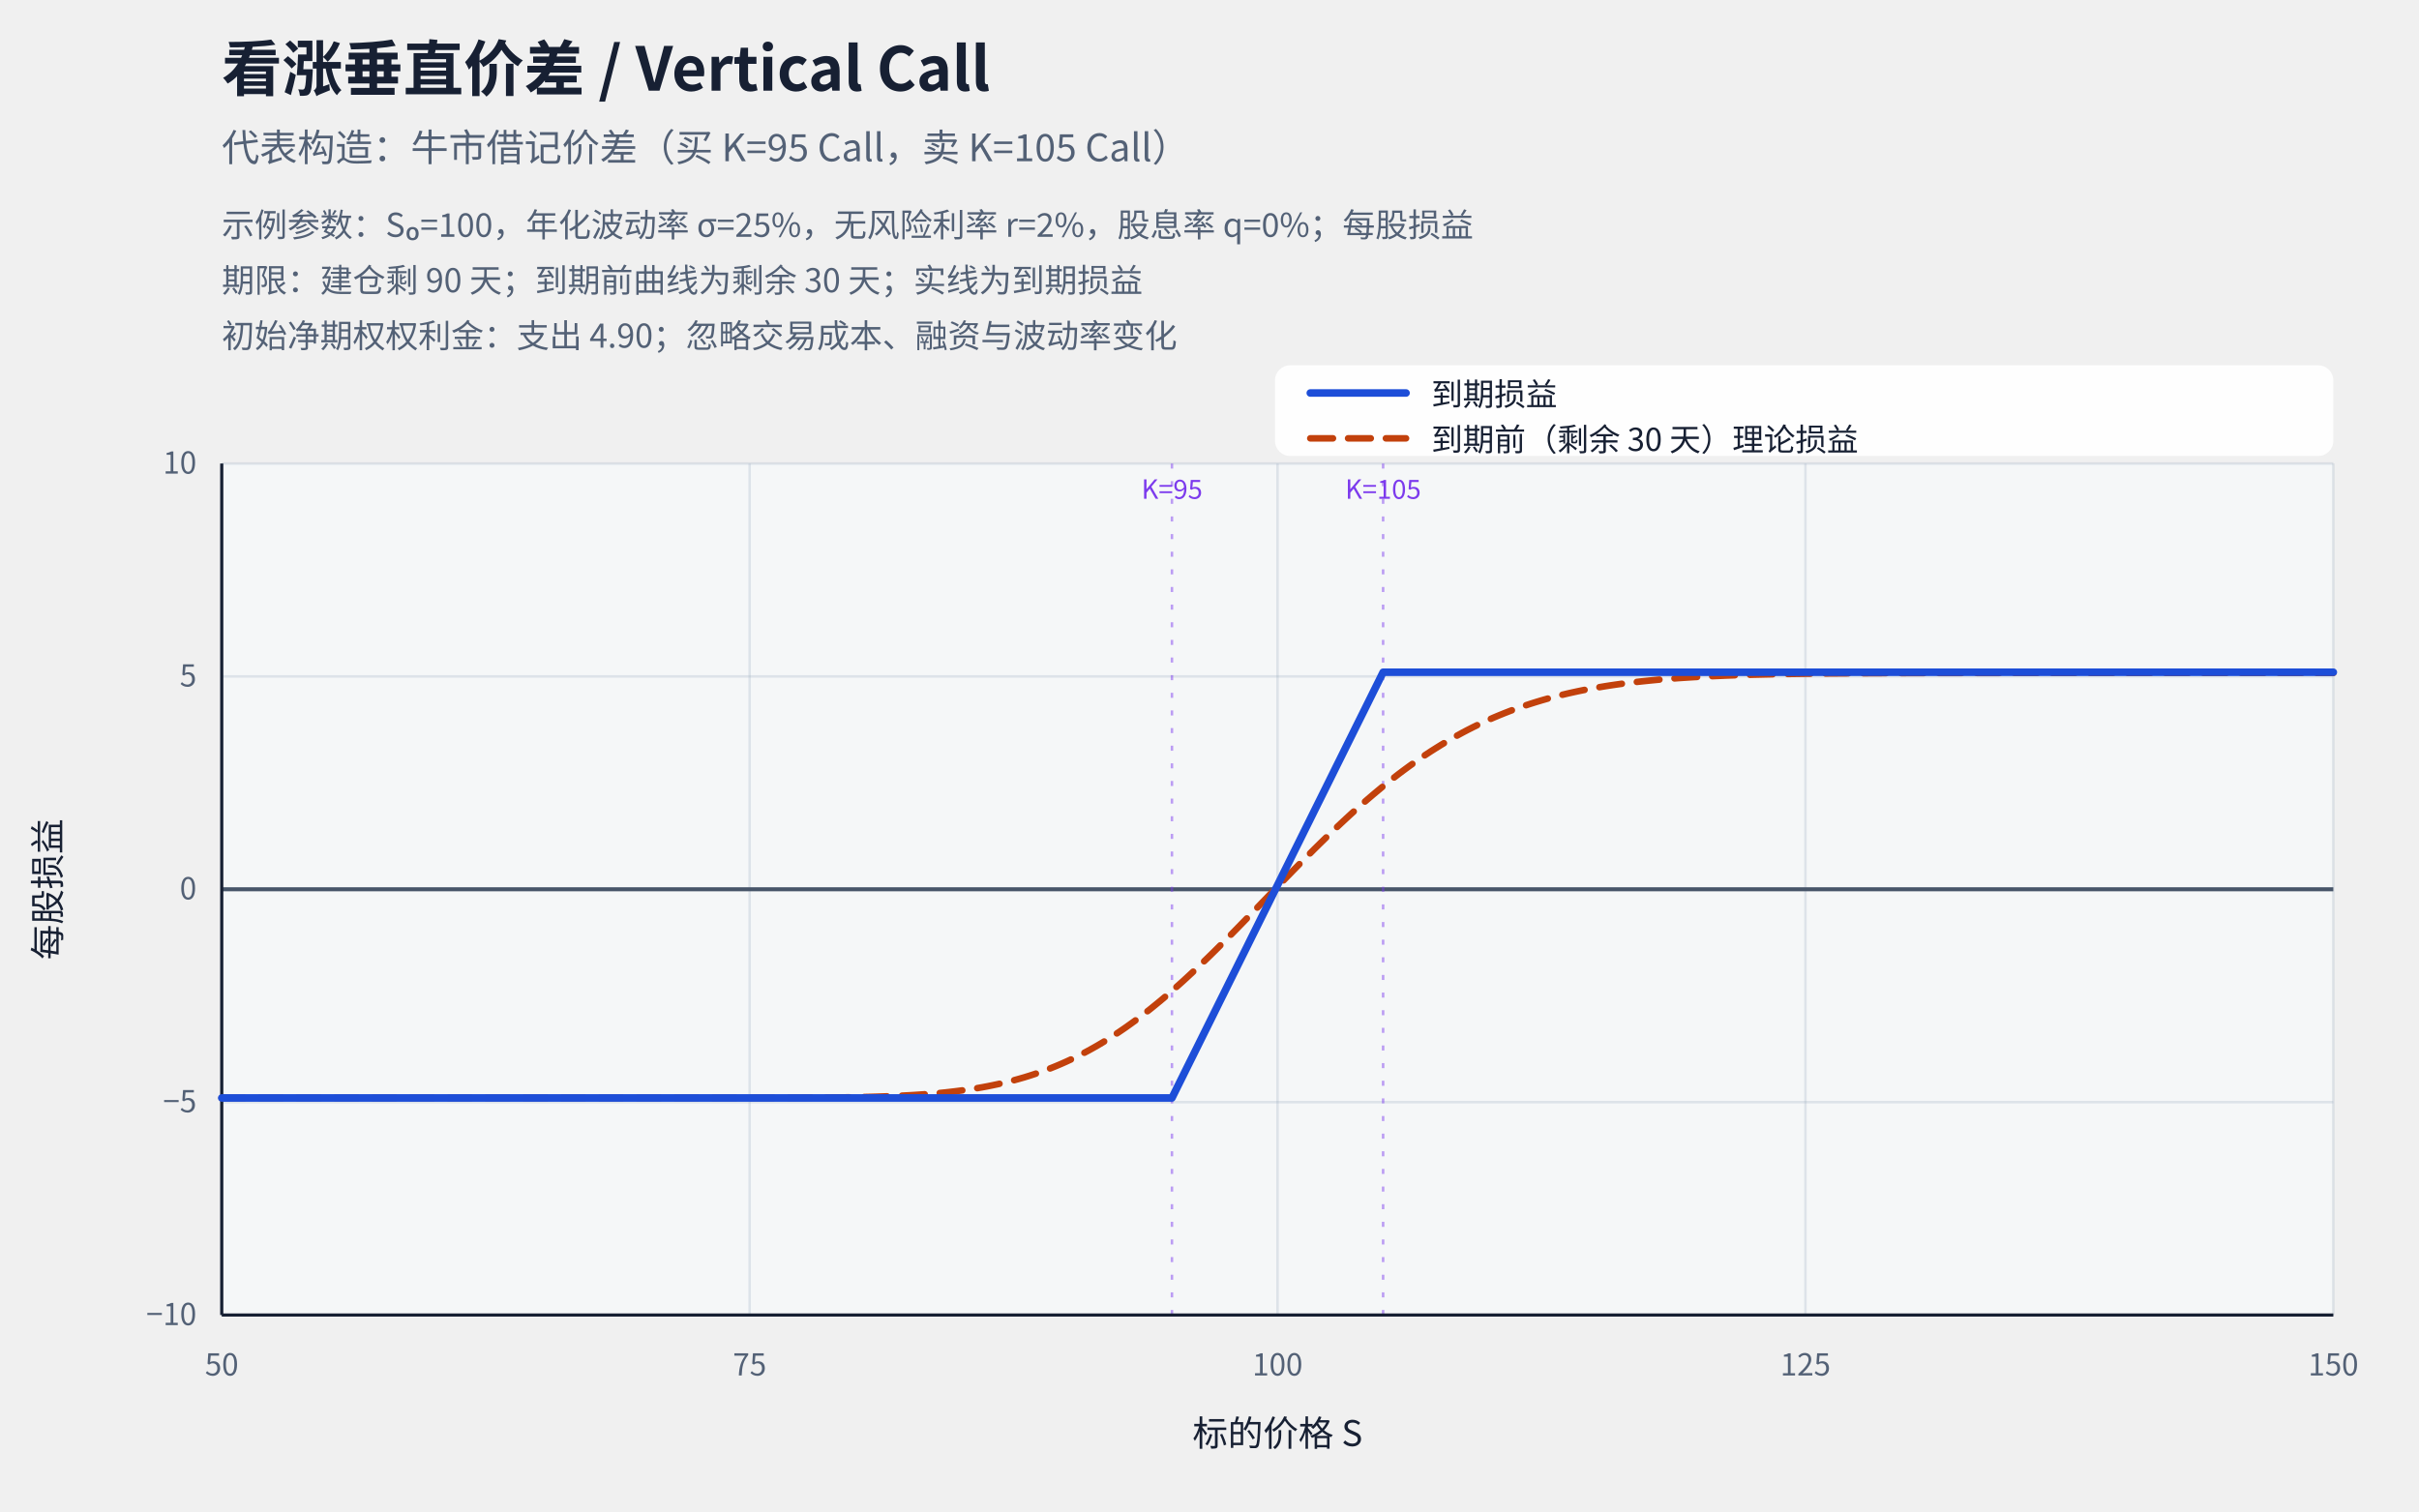
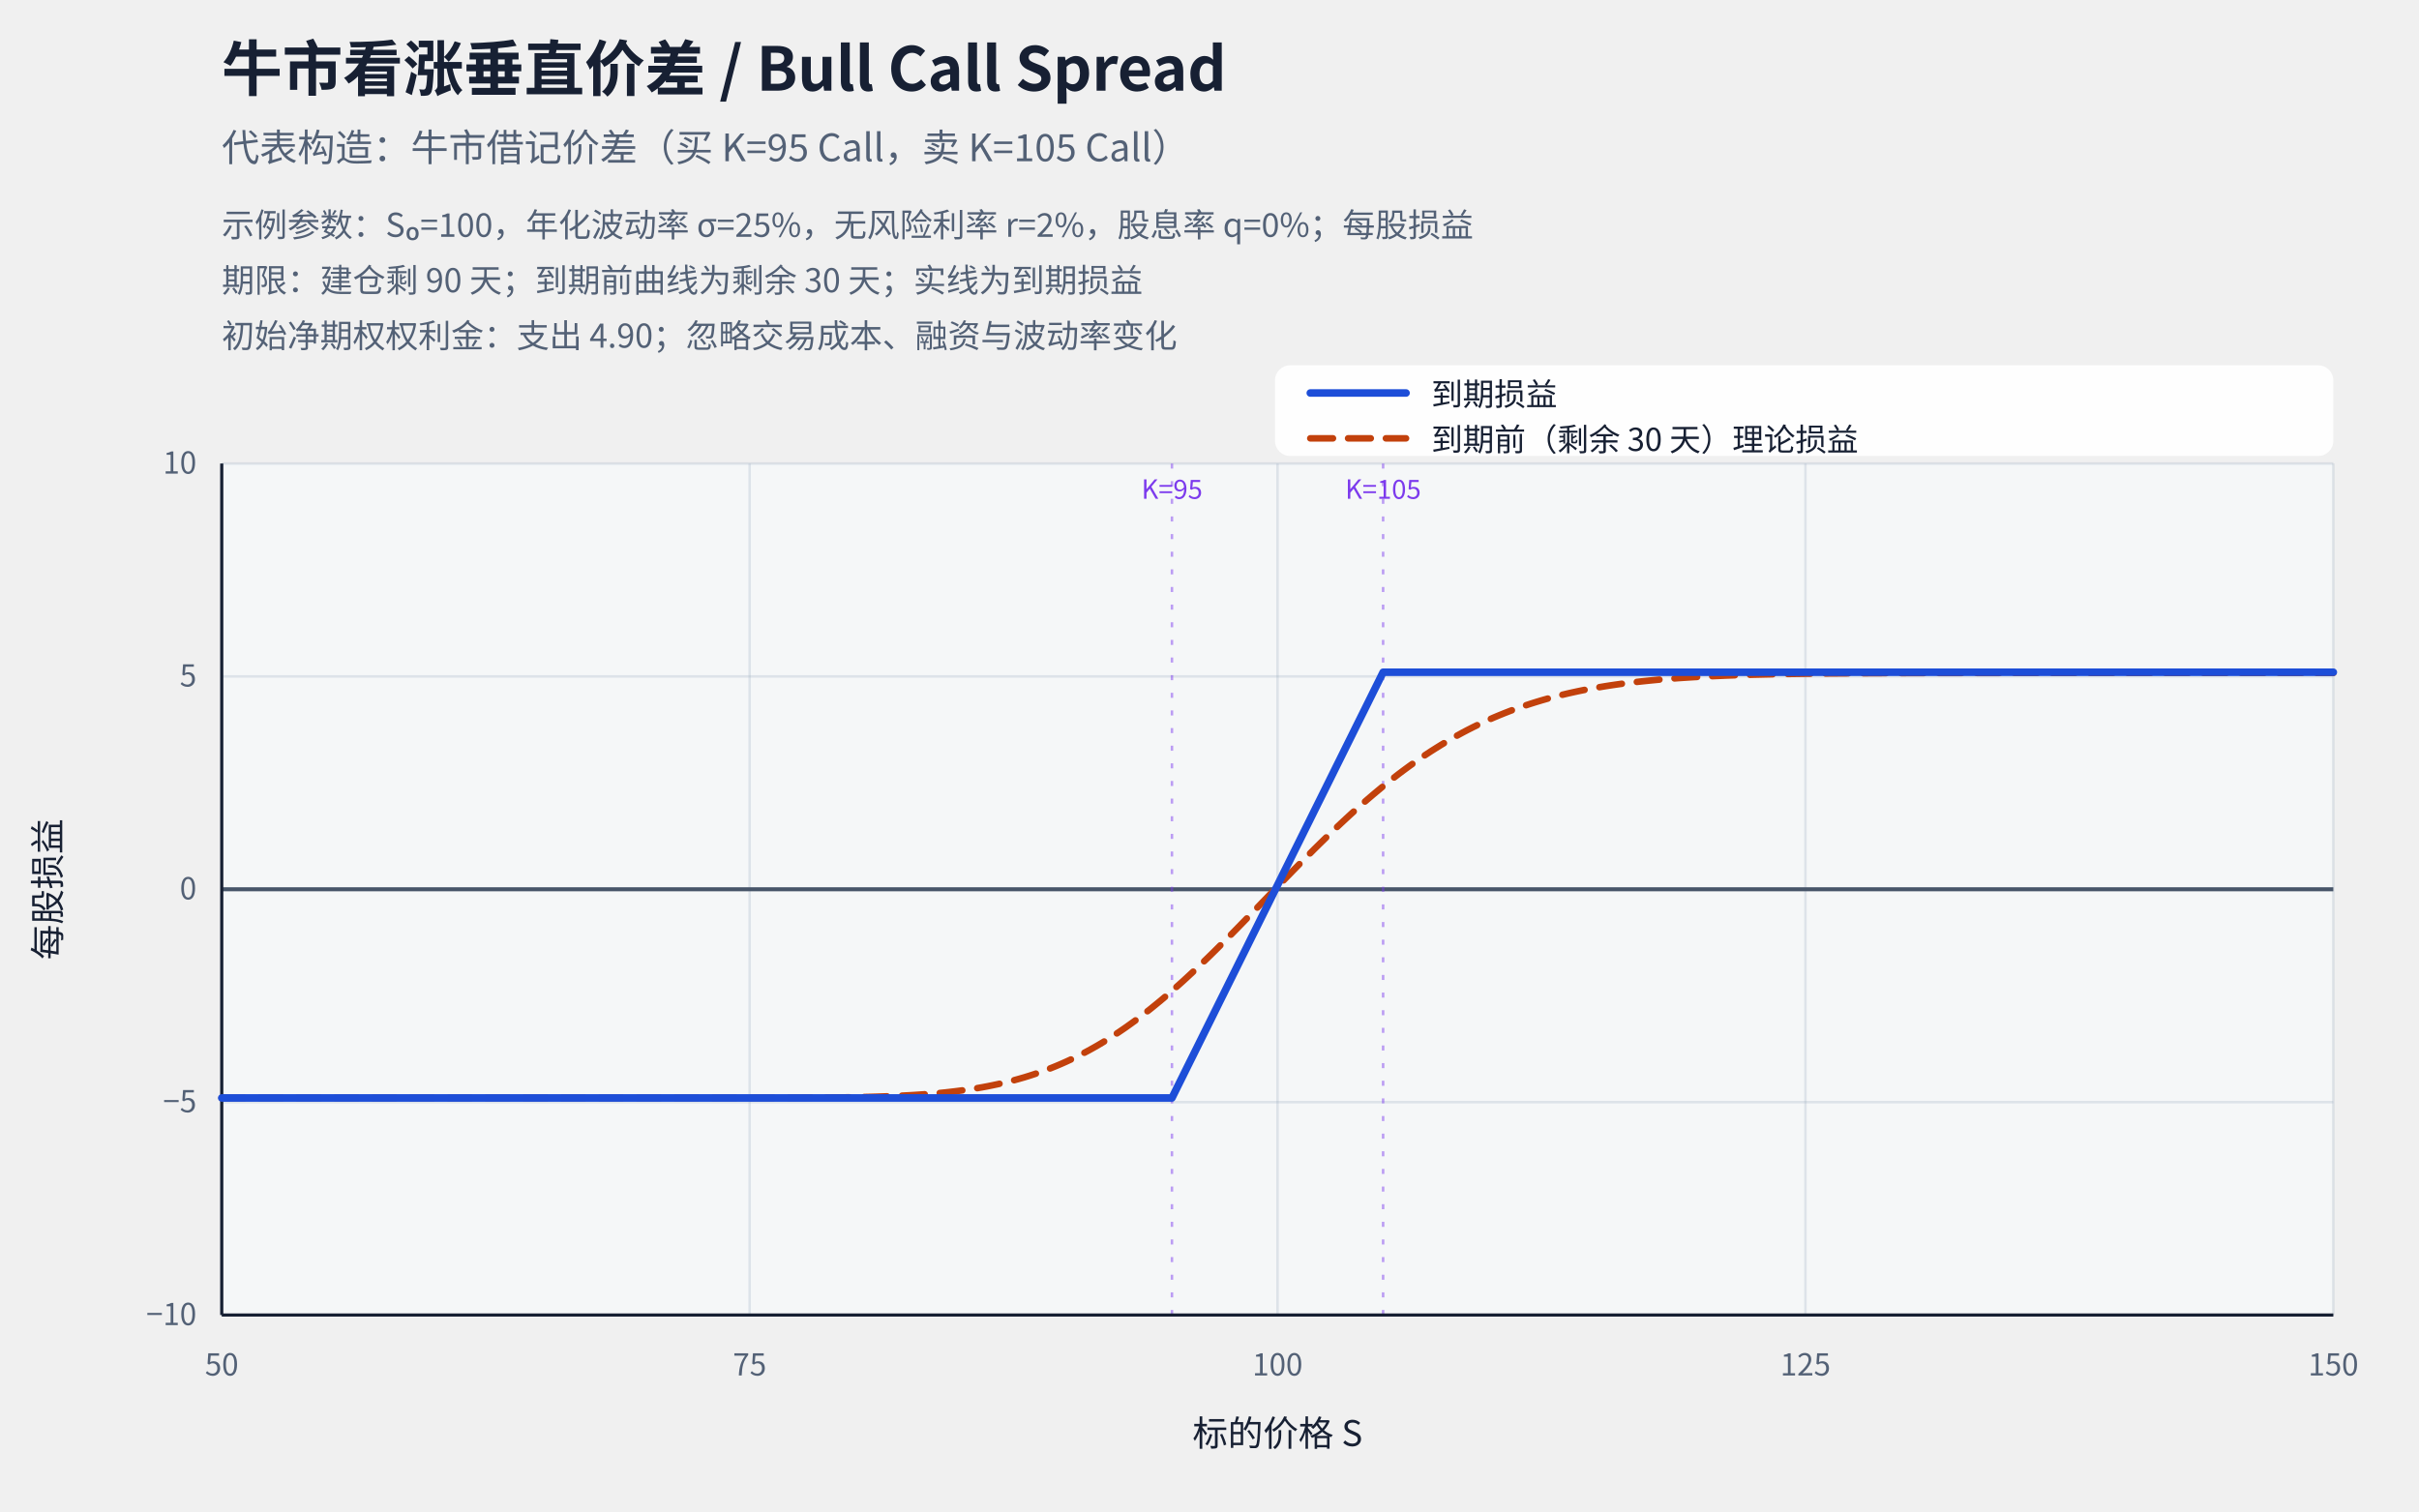
<svg xmlns="http://www.w3.org/2000/svg" width="960" height="600" viewBox="0 0 960 600" role="img" aria-labelledby="chart-title chart-desc">
  <style>
    :root { color-scheme: light dark; }
    text { font-family: -apple-system, BlinkMacSystemFont, 'Segoe UI', 'Noto Sans CJK SC', 'PingFang SC', sans-serif; fill:#172033; }
    .muted { fill:#536176; }
    .grid { stroke:#94a3b8; stroke-opacity:.24; stroke-width:1; }
    .axis { stroke:#172033; stroke-width:1.25; }
    .zero { stroke:#475569; stroke-width:1.6; }
    .strike { stroke:#7c3aed; stroke-width:1; stroke-dasharray:2 5; stroke-opacity:.48; }
    .strike-label { fill:#7c3aed; }
    .solid { fill:none; stroke:#1d4ed8; stroke-width:3; stroke-linecap:round; stroke-linejoin:round; }
    .before { fill:none; stroke:#c2410c; stroke-width:2.6; stroke-dasharray:9 6; stroke-linecap:round; stroke-linejoin:round; }
    .legend-bg { fill:#ffffff; fill-opacity:.92; }
    .plot-bg { fill:#f8fafc; fill-opacity:.65; }
    @media (prefers-color-scheme: dark) {
      text { fill:#e6edf7; }
      .muted { fill:#b2bfd2; }
      .grid { stroke:#64748b; }
      .axis { stroke:#e6edf7; }
      .zero { stroke:#cbd5e1; }
      .strike { stroke:#c4b5fd; }
      .strike-label { fill:#c4b5fd; }
      .solid { stroke:#60a5fa; }
      .before { stroke:#fb923c; }
      .legend-bg { fill:#171b22; }
      .plot-bg { fill:#111827; }
    }
  </style>
-   <text x="88" y="36" font-size="24" font-weight="700">看涨垂直价差 / Vertical Call</text>
+   <text x="88" y="36" font-size="24" font-weight="700">牛市看涨垂直价差 / Bull Call Spread</text>
  <text x="88" y="64" font-size="15" class="muted">代表构造：牛市借记价差（买 K=95 Call，卖 K=105 Call）</text>
  <text x="88" y="94" font-size="13" class="muted">示例参数：S₀=100，年化波动率 σ=25%，无风险利率 r=2%，股息率 q=0%；每股损益</text>
  <text x="88" y="116" font-size="13" class="muted">期限：建仓剩 90 天；到期前曲线为剩余 30 天；实线为到期损益</text>
  <text x="88" y="138" font-size="13" class="muted">初始净期权权利金：支出 4.90；忽略交易成本、融资与波动率变化</text>
  <rect x="506" y="145" width="420" height="36" rx="6" class="legend-bg" />
  <line x1="520" y1="156" x2="558" y2="156" class="solid" />
  <text x="568" y="161" font-size="12.5">到期损益</text>
  <line x1="520" y1="174" x2="558" y2="174" class="before" />
  <text x="568" y="179" font-size="12.5">到期前（剩余 30 天）理论损益</text>
  <rect x="88" y="184" width="838" height="338" class="plot-bg" />
  <line x1="88.00" y1="184" x2="88.00" y2="522" class="grid" />
  <text x="88.00" y="546" font-size="12" text-anchor="middle" class="muted">50</text>
  <line x1="297.50" y1="184" x2="297.50" y2="522" class="grid" />
  <text x="297.50" y="546" font-size="12" text-anchor="middle" class="muted">75</text>
  <line x1="507.00" y1="184" x2="507.00" y2="522" class="grid" />
  <text x="507.00" y="546" font-size="12" text-anchor="middle" class="muted">100</text>
  <line x1="716.50" y1="184" x2="716.50" y2="522" class="grid" />
  <text x="716.50" y="546" font-size="12" text-anchor="middle" class="muted">125</text>
  <line x1="926.00" y1="184" x2="926.00" y2="522" class="grid" />
  <text x="926.00" y="546" font-size="12" text-anchor="middle" class="muted">150</text>
  <line x1="88" y1="522.00" x2="926" y2="522.00" class="grid" />
  <text x="78" y="526.00" font-size="12" text-anchor="end" class="muted">−10</text>
  <line x1="88" y1="437.50" x2="926" y2="437.50" class="grid" />
  <text x="78" y="441.50" font-size="12" text-anchor="end" class="muted">−5</text>
  <line x1="88" y1="353.00" x2="926" y2="353.00" class="zero" />
  <text x="78" y="357.00" font-size="12" text-anchor="end" class="muted">0</text>
  <line x1="88" y1="268.50" x2="926" y2="268.50" class="grid" />
  <text x="78" y="272.50" font-size="12" text-anchor="end" class="muted">5</text>
  <line x1="88" y1="184.00" x2="926" y2="184.00" class="grid" />
  <text x="78" y="188.00" font-size="12" text-anchor="end" class="muted">10</text>
  <line x1="465.10" y1="184" x2="465.10" y2="522" class="strike" />
  <text x="465.10" y="198" font-size="10.5" text-anchor="middle" class="strike-label">K=95</text>
  <line x1="548.90" y1="184" x2="548.90" y2="522" class="strike" />
  <text x="548.90" y="198" font-size="10.5" text-anchor="middle" class="strike-label">K=105</text>
  <line x1="88" y1="184" x2="88" y2="522" class="axis" />
  <line x1="88" y1="522" x2="926" y2="522" class="axis" />
  <path d="M 88.00,435.84 L 90.09,435.84 L 92.19,435.84 L 94.28,435.84 L 96.38,435.84 L 98.47,435.84 L 100.57,435.84 L 102.67,435.84 L 104.76,435.84 L 106.86,435.84 L 108.95,435.84 L 111.05,435.84 L 113.14,435.84 L 115.23,435.84 L 117.33,435.84 L 119.42,435.84 L 121.52,435.84 L 123.62,435.84 L 125.71,435.84 L 127.81,435.84 L 129.90,435.84 L 132.00,435.84 L 134.09,435.84 L 136.19,435.84 L 138.28,435.84 L 140.38,435.84 L 142.47,435.84 L 144.56,435.84 L 146.66,435.84 L 148.75,435.84 L 150.85,435.84 L 152.94,435.84 L 155.04,435.84 L 157.13,435.84 L 159.23,435.84 L 161.32,435.84 L 163.42,435.84 L 165.51,435.84 L 167.61,435.84 L 169.70,435.84 L 171.80,435.84 L 173.89,435.84 L 175.99,435.84 L 178.08,435.84 L 180.18,435.84 L 182.28,435.84 L 184.37,435.84 L 186.46,435.84 L 188.56,435.84 L 190.66,435.84 L 192.75,435.84 L 194.84,435.84 L 196.94,435.84 L 199.04,435.84 L 201.13,435.84 L 203.23,435.84 L 205.32,435.84 L 207.41,435.84 L 209.51,435.84 L 211.60,435.84 L 213.70,435.84 L 215.80,435.84 L 217.89,435.84 L 219.99,435.84 L 222.08,435.84 L 224.18,435.84 L 226.27,435.84 L 228.37,435.84 L 230.46,435.84 L 232.55,435.84 L 234.65,435.84 L 236.75,435.84 L 238.84,435.84 L 240.94,435.84 L 243.03,435.84 L 245.12,435.84 L 247.22,435.84 L 249.31,435.84 L 251.41,435.84 L 253.50,435.84 L 255.60,435.84 L 257.70,435.84 L 259.79,435.84 L 261.88,435.84 L 263.98,435.84 L 266.07,435.84 L 268.17,435.84 L 270.26,435.84 L 272.36,435.84 L 274.46,435.84 L 276.55,435.84 L 278.64,435.84 L 280.74,435.84 L 282.84,435.84 L 284.93,435.83 L 287.02,435.83 L 289.12,435.83 L 291.22,435.83 L 293.31,435.83 L 295.40,435.83 L 297.50,435.83 L 299.60,435.82 L 301.69,435.82 L 303.78,435.82 L 305.88,435.81 L 307.98,435.81 L 310.07,435.80 L 312.17,435.79 L 314.26,435.79 L 316.36,435.78 L 318.45,435.77 L 320.55,435.75 L 322.64,435.74 L 324.74,435.72 L 326.83,435.71 L 328.92,435.68 L 331.02,435.66 L 333.12,435.63 L 335.21,435.60 L 337.30,435.57 L 339.40,435.53 L 341.50,435.49 L 343.59,435.44 L 345.69,435.39 L 347.78,435.33 L 349.88,435.26 L 351.97,435.19 L 354.06,435.10 L 356.16,435.01 L 358.25,434.91 L 360.35,434.80 L 362.44,434.68 L 364.54,434.54 L 366.63,434.40 L 368.73,434.23 L 370.83,434.06 L 372.92,433.87 L 375.02,433.66 L 377.11,433.43 L 379.20,433.18 L 381.30,432.91 L 383.39,432.63 L 385.49,432.31 L 387.58,431.98 L 389.68,431.62 L 391.77,431.23 L 393.87,430.81 L 395.96,430.37 L 398.06,429.89 L 400.15,429.39 L 402.25,428.85 L 404.35,428.27 L 406.44,427.67 L 408.54,427.02 L 410.63,426.34 L 412.73,425.62 L 414.82,424.85 L 416.92,424.05 L 419.01,423.21 L 421.11,422.32 L 423.20,421.39 L 425.30,420.42 L 427.39,419.40 L 429.48,418.34 L 431.58,417.23 L 433.67,416.08 L 435.77,414.88 L 437.87,413.63 L 439.96,412.34 L 442.06,411.00 L 444.15,409.61 L 446.25,408.18 L 448.34,406.70 L 450.44,405.18 L 452.53,403.62 L 454.62,402.01 L 456.72,400.36 L 458.81,398.66 L 460.91,396.93 L 463.00,395.16 L 465.10,393.35 L 467.19,391.50 L 469.29,389.62 L 471.38,387.70 L 473.48,385.75 L 475.58,383.78 L 477.67,381.77 L 479.77,379.74 L 481.86,377.69 L 483.95,375.61 L 486.05,373.51 L 488.14,371.40 L 490.24,369.27 L 492.33,367.13 L 494.43,364.97 L 496.52,362.81 L 498.62,360.64 L 500.71,358.46 L 502.81,356.29 L 504.90,354.11 L 507.00,351.94 L 509.09,349.77 L 511.19,347.61 L 513.28,345.46 L 515.38,343.32 L 517.47,341.20 L 519.57,339.09 L 521.66,336.99 L 523.76,334.92 L 525.86,332.87 L 527.95,330.83 L 530.04,328.83 L 532.14,326.85 L 534.23,324.90 L 536.33,322.97 L 538.42,321.08 L 540.52,319.22 L 542.62,317.39 L 544.71,315.60 L 546.81,313.84 L 548.90,312.11 L 551.00,310.43 L 553.09,308.78 L 555.18,307.16 L 557.28,305.59 L 559.38,304.05 L 561.47,302.56 L 563.57,301.10 L 565.66,299.68 L 567.75,298.30 L 569.85,296.97 L 571.94,295.67 L 574.04,294.41 L 576.13,293.19 L 578.23,292.01 L 580.33,290.86 L 582.42,289.76 L 584.52,288.69 L 586.61,287.67 L 588.71,286.67 L 590.80,285.72 L 592.89,284.80 L 594.99,283.92 L 597.09,283.07 L 599.18,282.25 L 601.28,281.47 L 603.37,280.71 L 605.47,280.00 L 607.56,279.31 L 609.66,278.65 L 611.75,278.02 L 613.84,277.42 L 615.94,276.84 L 618.03,276.29 L 620.13,275.77 L 622.22,275.27 L 624.32,274.80 L 626.41,274.35 L 628.51,273.92 L 630.61,273.52 L 632.70,273.13 L 634.79,272.77 L 636.89,272.42 L 638.99,272.09 L 641.08,271.78 L 643.17,271.49 L 645.27,271.21 L 647.37,270.95 L 649.46,270.70 L 651.55,270.47 L 653.65,270.25 L 655.75,270.04 L 657.84,269.84 L 659.93,269.66 L 662.03,269.49 L 664.12,269.33 L 666.22,269.17 L 668.32,269.03 L 670.41,268.90 L 672.50,268.77 L 674.60,268.66 L 676.70,268.55 L 678.79,268.44 L 680.88,268.35 L 682.98,268.26 L 685.08,268.17 L 687.17,268.10 L 689.26,268.02 L 691.36,267.96 L 693.46,267.89 L 695.55,267.83 L 697.64,267.78 L 699.74,267.73 L 701.84,267.68 L 703.93,267.64 L 706.03,267.60 L 708.12,267.56 L 710.22,267.52 L 712.31,267.49 L 714.41,267.46 L 716.50,267.43 L 718.59,267.41 L 720.69,267.38 L 722.78,267.36 L 724.88,267.34 L 726.97,267.32 L 729.07,267.31 L 731.16,267.29 L 733.26,267.28 L 735.36,267.26 L 737.45,267.25 L 739.54,267.24 L 741.64,267.23 L 743.74,267.22 L 745.83,267.21 L 747.92,267.20 L 750.02,267.19 L 752.12,267.19 L 754.21,267.18 L 756.30,267.18 L 758.40,267.17 L 760.50,267.17 L 762.59,267.16 L 764.68,267.16 L 766.78,267.15 L 768.88,267.15 L 770.97,267.15 L 773.07,267.14 L 775.16,267.14 L 777.25,267.14 L 779.35,267.14 L 781.45,267.14 L 783.54,267.13 L 785.63,267.13 L 787.73,267.13 L 789.83,267.13 L 791.92,267.13 L 794.01,267.13 L 796.11,267.13 L 798.21,267.13 L 800.30,267.12 L 802.39,267.12 L 804.49,267.12 L 806.59,267.12 L 808.68,267.12 L 810.78,267.12 L 812.87,267.12 L 814.97,267.12 L 817.06,267.12 L 819.16,267.12 L 821.25,267.12 L 823.34,267.12 L 825.44,267.12 L 827.53,267.12 L 829.63,267.12 L 831.72,267.12 L 833.82,267.12 L 835.91,267.12 L 838.01,267.12 L 840.11,267.12 L 842.20,267.12 L 844.29,267.12 L 846.39,267.12 L 848.49,267.12 L 850.58,267.12 L 852.67,267.12 L 854.77,267.12 L 856.87,267.12 L 858.96,267.12 L 861.05,267.12 L 863.15,267.12 L 865.25,267.12 L 867.34,267.12 L 869.43,267.12 L 871.53,267.12 L 873.62,267.12 L 875.72,267.12 L 877.82,267.12 L 879.91,267.12 L 882.00,267.12 L 884.10,267.12 L 886.20,267.12 L 888.29,267.12 L 890.38,267.12 L 892.48,267.12 L 894.58,267.12 L 896.67,267.12 L 898.76,267.12 L 900.86,267.12 L 902.96,267.12 L 905.05,267.12 L 907.14,267.12 L 909.24,267.12 L 911.34,267.12 L 913.43,267.12 L 915.53,267.12 L 917.62,267.12 L 919.72,267.12 L 921.81,267.12 L 923.91,267.12 L 926.00,267.12" class="before" />
  <path d="M 88.00,435.84 L 90.09,435.84 L 92.19,435.84 L 94.28,435.84 L 96.38,435.84 L 98.47,435.84 L 100.57,435.84 L 102.67,435.84 L 104.76,435.84 L 106.86,435.84 L 108.95,435.84 L 111.05,435.84 L 113.14,435.84 L 115.23,435.84 L 117.33,435.84 L 119.42,435.84 L 121.52,435.84 L 123.62,435.84 L 125.71,435.84 L 127.81,435.84 L 129.90,435.84 L 132.00,435.84 L 134.09,435.84 L 136.19,435.84 L 138.28,435.84 L 140.38,435.84 L 142.47,435.84 L 144.56,435.84 L 146.66,435.84 L 148.75,435.84 L 150.85,435.84 L 152.94,435.84 L 155.04,435.84 L 157.13,435.84 L 159.23,435.84 L 161.32,435.84 L 163.42,435.84 L 165.51,435.84 L 167.61,435.84 L 169.70,435.84 L 171.80,435.84 L 173.89,435.84 L 175.99,435.84 L 178.08,435.84 L 180.18,435.84 L 182.28,435.84 L 184.37,435.84 L 186.46,435.84 L 188.56,435.84 L 190.66,435.84 L 192.75,435.84 L 194.84,435.84 L 196.94,435.84 L 199.04,435.84 L 201.13,435.84 L 203.23,435.84 L 205.32,435.84 L 207.41,435.84 L 209.51,435.84 L 211.60,435.84 L 213.70,435.84 L 215.80,435.84 L 217.89,435.84 L 219.99,435.84 L 222.08,435.84 L 224.18,435.84 L 226.27,435.84 L 228.37,435.84 L 230.46,435.84 L 232.55,435.84 L 234.65,435.84 L 236.75,435.84 L 238.84,435.84 L 240.94,435.84 L 243.03,435.84 L 245.12,435.84 L 247.22,435.84 L 249.31,435.84 L 251.41,435.84 L 253.50,435.84 L 255.60,435.84 L 257.70,435.84 L 259.79,435.84 L 261.88,435.84 L 263.98,435.84 L 266.07,435.84 L 268.17,435.84 L 270.26,435.84 L 272.36,435.84 L 274.46,435.84 L 276.55,435.84 L 278.64,435.84 L 280.74,435.84 L 282.84,435.84 L 284.93,435.84 L 287.02,435.84 L 289.12,435.84 L 291.22,435.84 L 293.31,435.84 L 295.40,435.84 L 297.50,435.84 L 299.60,435.84 L 301.69,435.84 L 303.78,435.84 L 305.88,435.84 L 307.98,435.84 L 310.07,435.84 L 312.17,435.84 L 314.26,435.84 L 316.36,435.84 L 318.45,435.84 L 320.55,435.84 L 322.64,435.84 L 324.74,435.84 L 326.83,435.84 L 328.92,435.84 L 331.02,435.84 L 333.12,435.84 L 335.21,435.84 L 337.30,435.84 L 339.40,435.84 L 341.50,435.84 L 343.59,435.84 L 345.69,435.84 L 347.78,435.84 L 349.88,435.84 L 351.97,435.84 L 354.06,435.84 L 356.16,435.84 L 358.25,435.84 L 360.35,435.84 L 362.44,435.84 L 364.54,435.84 L 366.63,435.84 L 368.73,435.84 L 370.83,435.84 L 372.92,435.84 L 375.02,435.84 L 377.11,435.84 L 379.20,435.84 L 381.30,435.84 L 383.39,435.84 L 385.49,435.84 L 387.58,435.84 L 389.68,435.84 L 391.77,435.84 L 393.87,435.84 L 395.96,435.84 L 398.06,435.84 L 400.15,435.84 L 402.25,435.84 L 404.35,435.84 L 406.44,435.84 L 408.54,435.84 L 410.63,435.84 L 412.73,435.84 L 414.82,435.84 L 416.92,435.84 L 419.01,435.84 L 421.11,435.84 L 423.20,435.84 L 425.30,435.84 L 427.39,435.84 L 429.48,435.84 L 431.58,435.84 L 433.67,435.84 L 435.77,435.84 L 437.87,435.84 L 439.96,435.84 L 442.06,435.84 L 444.15,435.84 L 446.25,435.84 L 448.34,435.84 L 450.44,435.84 L 452.53,435.84 L 454.62,435.84 L 456.72,435.84 L 458.81,435.84 L 460.91,435.84 L 463.00,435.84 L 465.10,435.84 L 467.19,431.61 L 469.29,427.39 L 471.38,423.16 L 473.48,418.94 L 475.58,414.71 L 477.67,410.49 L 479.77,406.26 L 481.86,402.04 L 483.95,397.81 L 486.05,393.59 L 488.14,389.36 L 490.24,385.14 L 492.33,380.91 L 494.43,376.69 L 496.52,372.46 L 498.62,368.24 L 500.71,364.01 L 502.81,359.79 L 504.90,355.56 L 507.00,351.34 L 509.09,347.11 L 511.19,342.89 L 513.28,338.66 L 515.38,334.44 L 517.47,330.21 L 519.57,325.99 L 521.66,321.76 L 523.76,317.54 L 525.86,313.31 L 527.95,309.09 L 530.04,304.86 L 532.14,300.64 L 534.23,296.41 L 536.33,292.19 L 538.42,287.96 L 540.52,283.74 L 542.62,279.51 L 544.71,275.29 L 546.81,271.06 L 548.90,266.84 L 551.00,266.84 L 553.09,266.84 L 555.18,266.84 L 557.28,266.84 L 559.38,266.84 L 561.47,266.84 L 563.57,266.84 L 565.66,266.84 L 567.75,266.84 L 569.85,266.84 L 571.94,266.84 L 574.04,266.84 L 576.13,266.84 L 578.23,266.84 L 580.33,266.84 L 582.42,266.84 L 584.52,266.84 L 586.61,266.84 L 588.71,266.84 L 590.80,266.84 L 592.89,266.84 L 594.99,266.84 L 597.09,266.84 L 599.18,266.84 L 601.28,266.84 L 603.37,266.84 L 605.47,266.84 L 607.56,266.84 L 609.66,266.84 L 611.75,266.84 L 613.84,266.84 L 615.94,266.84 L 618.03,266.84 L 620.13,266.84 L 622.22,266.84 L 624.32,266.84 L 626.41,266.84 L 628.51,266.84 L 630.61,266.84 L 632.70,266.84 L 634.79,266.84 L 636.89,266.84 L 638.99,266.84 L 641.08,266.84 L 643.17,266.84 L 645.27,266.84 L 647.37,266.84 L 649.46,266.84 L 651.55,266.84 L 653.65,266.84 L 655.75,266.84 L 657.84,266.84 L 659.93,266.84 L 662.03,266.84 L 664.12,266.84 L 666.22,266.84 L 668.32,266.84 L 670.41,266.84 L 672.50,266.84 L 674.60,266.84 L 676.70,266.84 L 678.79,266.84 L 680.88,266.84 L 682.98,266.84 L 685.08,266.84 L 687.17,266.84 L 689.26,266.84 L 691.36,266.84 L 693.46,266.84 L 695.55,266.84 L 697.64,266.84 L 699.74,266.84 L 701.84,266.84 L 703.93,266.84 L 706.03,266.84 L 708.12,266.84 L 710.22,266.84 L 712.31,266.84 L 714.41,266.84 L 716.50,266.84 L 718.59,266.84 L 720.69,266.84 L 722.78,266.84 L 724.88,266.84 L 726.97,266.84 L 729.07,266.84 L 731.16,266.84 L 733.26,266.84 L 735.36,266.84 L 737.45,266.84 L 739.54,266.84 L 741.64,266.84 L 743.74,266.84 L 745.83,266.84 L 747.92,266.84 L 750.02,266.84 L 752.12,266.84 L 754.21,266.84 L 756.30,266.84 L 758.40,266.84 L 760.50,266.84 L 762.59,266.84 L 764.68,266.84 L 766.78,266.84 L 768.88,266.84 L 770.97,266.84 L 773.07,266.84 L 775.16,266.84 L 777.25,266.84 L 779.35,266.84 L 781.45,266.84 L 783.54,266.84 L 785.63,266.84 L 787.73,266.84 L 789.83,266.84 L 791.92,266.84 L 794.01,266.84 L 796.11,266.84 L 798.21,266.84 L 800.30,266.84 L 802.39,266.84 L 804.49,266.84 L 806.59,266.84 L 808.68,266.84 L 810.78,266.84 L 812.87,266.84 L 814.97,266.84 L 817.06,266.84 L 819.16,266.84 L 821.25,266.84 L 823.34,266.84 L 825.44,266.84 L 827.53,266.84 L 829.63,266.84 L 831.72,266.84 L 833.82,266.84 L 835.91,266.84 L 838.01,266.84 L 840.11,266.84 L 842.20,266.84 L 844.29,266.84 L 846.39,266.84 L 848.49,266.84 L 850.58,266.84 L 852.67,266.84 L 854.77,266.84 L 856.87,266.84 L 858.96,266.84 L 861.05,266.84 L 863.15,266.84 L 865.25,266.84 L 867.34,266.84 L 869.43,266.84 L 871.53,266.84 L 873.62,266.84 L 875.72,266.84 L 877.82,266.84 L 879.91,266.84 L 882.00,266.84 L 884.10,266.84 L 886.20,266.84 L 888.29,266.84 L 890.38,266.84 L 892.48,266.84 L 894.58,266.84 L 896.67,266.84 L 898.76,266.84 L 900.86,266.84 L 902.96,266.84 L 905.05,266.84 L 907.14,266.84 L 909.24,266.84 L 911.34,266.84 L 913.43,266.84 L 915.53,266.84 L 917.62,266.84 L 919.72,266.84 L 921.81,266.84 L 923.91,266.84 L 926.00,266.84" class="solid" />
  <text x="507.00" y="574" font-size="14" text-anchor="middle">标的价格 S</text>
  <text x="24" y="353.00" font-size="14" text-anchor="middle" transform="rotate(-90 24 353.00)">每股损益</text>
</svg>
